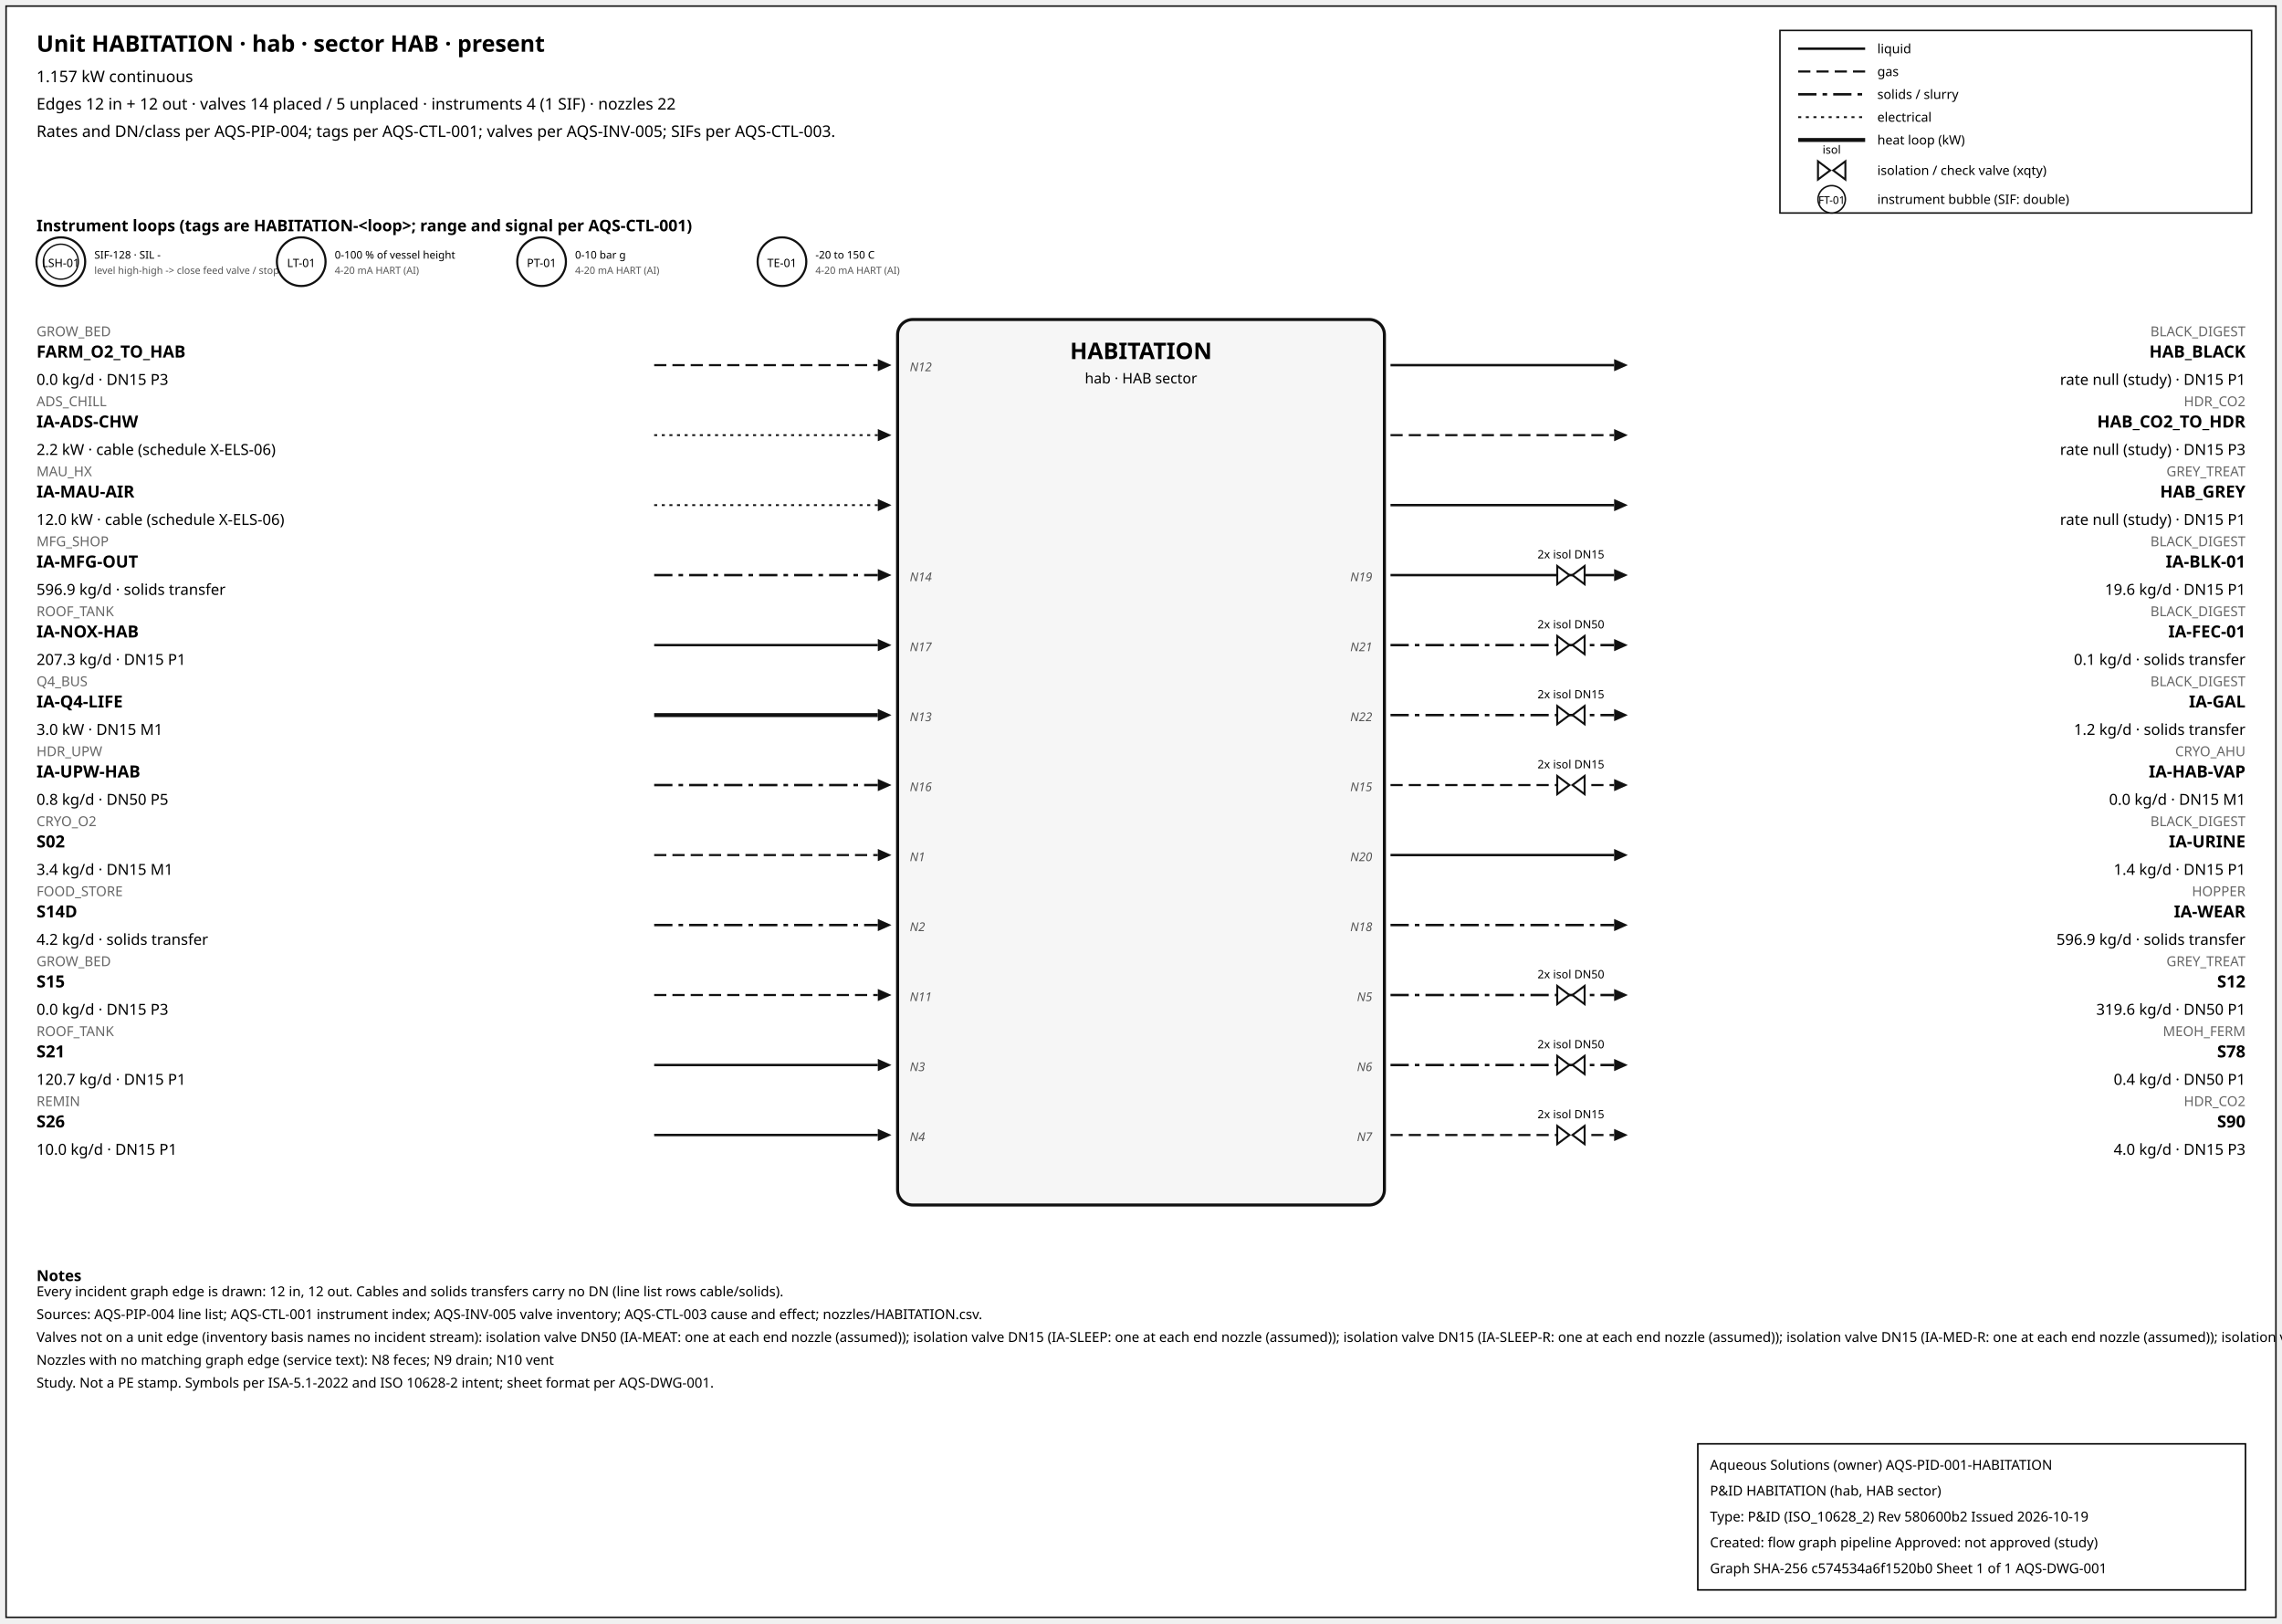
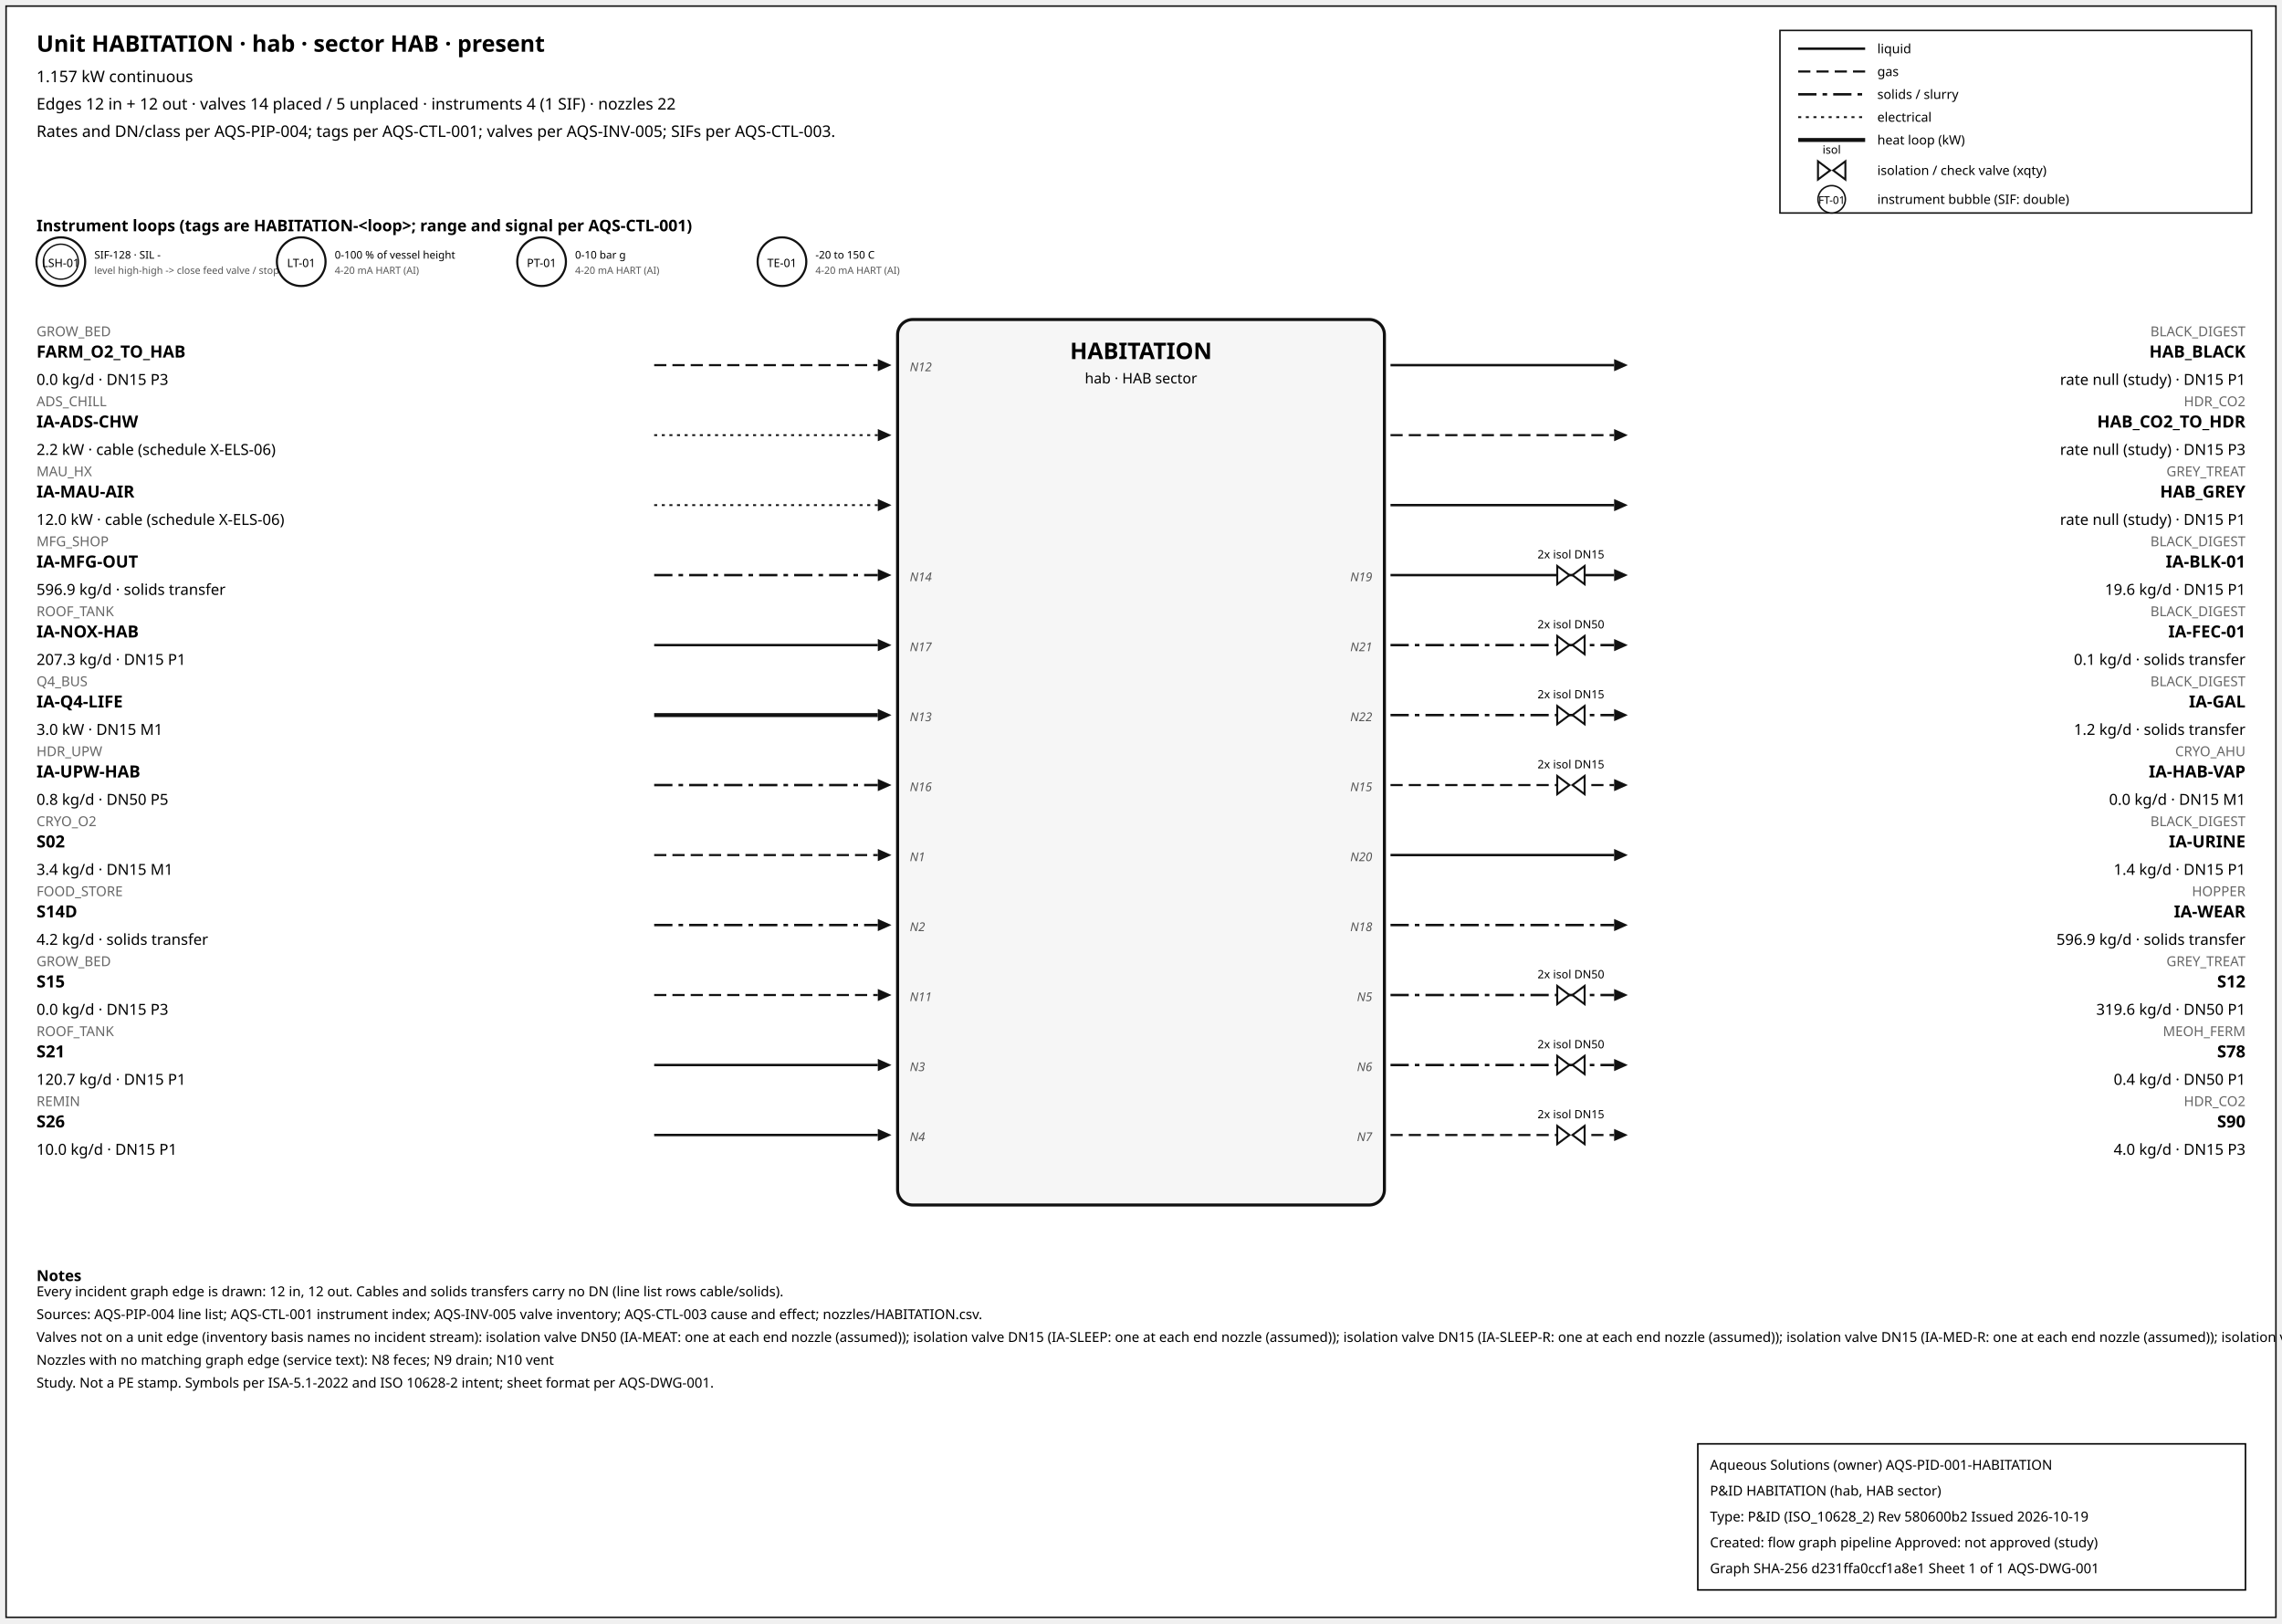
<svg xmlns="http://www.w3.org/2000/svg" width="1500" height="1067" font-family="sans-serif">
  <rect x="4" y="4" width="1492" height="1059" fill="white" stroke="#111" />
  <text x="24" y="34" font-size="15" font-weight="600">Unit HABITATION · hab · sector HAB · present</text>
  <text x="24" y="54" font-size="10.5">1.157 kW continuous</text>
  <text x="24" y="72" font-size="10.5">Edges 12 in + 12 out · valves 14 placed / 5 unplaced · instruments 4 (1 SIF) · nozzles 22</text>
  <text x="24" y="90" font-size="10.5">Rates and DN/class per AQS-PIP-004; tags per AQS-CTL-001; valves per AQS-INV-005; SIFs per AQS-CTL-003.</text>
  <rect x="1170" y="20" width="310" height="120" fill="white" stroke="#111" />
  <line x1="1182" y1="32" x2="1226" y2="32" stroke="#111" stroke-width="1.6" />
  <text x="1234" y="35" font-size="8.5">liquid</text>
  <line x1="1182" y1="47" x2="1226" y2="47" stroke="#111" stroke-width="1.4" stroke-dasharray="8,4" />
  <text x="1234" y="50" font-size="8.5">gas</text>
  <line x1="1182" y1="62" x2="1226" y2="62" stroke="#111" stroke-width="1.6" stroke-dasharray="12,4,3,4" />
  <text x="1234" y="65" font-size="8.5">solids / slurry</text>
  <line x1="1182" y1="77" x2="1226" y2="77" stroke="#111" stroke-width="1.2" stroke-dasharray="2,3" />
  <text x="1234" y="80" font-size="8.5">electrical</text>
  <line x1="1182" y1="92" x2="1226" y2="92" stroke="#111" stroke-width="2.6" />
  <text x="1234" y="95" font-size="8.5">heat loop (kW)</text>
  <path d="M 1195.0,106 L 1203.0,112 L 1195.0,118 Z M 1213.0,106 L 1205.0,112 L 1213.0,118 Z" fill="white" stroke="#111" stroke-width="1.3" />
  <text x="1204.0" y="101.0" font-size="7.5" text-anchor="middle">isol</text>
  <text x="1234" y="115" font-size="8.5">isolation / check valve (xqty)</text>
  <circle cx="1204" cy="131" r="9" fill="white" stroke="#111" />
  <text x="1204" y="134" font-size="7" text-anchor="middle">FT-01</text>
  <text x="1234" y="134" font-size="8.5">instrument bubble (SIF: double)</text>
  <text x="24" y="152" font-size="10.5" font-weight="600">Instrument loops (tags are HABITATION-&lt;loop&gt;; range and signal per AQS-CTL-001)</text>
  <circle cx="40" cy="172" r="16" fill="white" stroke="#111" stroke-width="1.4" />
  <circle cx="40" cy="172" r="11.5" fill="none" stroke="#111" stroke-width="0.9" />
  <text x="40" y="175.5" font-size="7.5" text-anchor="middle">LSH-01</text>
  <text x="62" y="170" font-size="7">SIF-128 · SIL -</text>
  <text x="62" y="180" font-size="6.5" fill="#555">level high-high -&gt; close feed valve / stop f</text>
  <circle cx="198" cy="172" r="16" fill="white" stroke="#111" stroke-width="1.4" />
  <text x="198" y="175.5" font-size="7.5" text-anchor="middle">LT-01</text>
  <text x="220" y="170" font-size="7">0-100 % of vessel height</text>
  <text x="220" y="180" font-size="6.5" fill="#555">4-20 mA HART (AI)</text>
  <circle cx="356" cy="172" r="16" fill="white" stroke="#111" stroke-width="1.4" />
  <text x="356" y="175.5" font-size="7.5" text-anchor="middle">PT-01</text>
  <text x="378" y="170" font-size="7">0-10 bar g</text>
  <text x="378" y="180" font-size="6.5" fill="#555">4-20 mA HART (AI)</text>
  <circle cx="514" cy="172" r="16" fill="white" stroke="#111" stroke-width="1.4" />
  <text x="514" y="175.5" font-size="7.5" text-anchor="middle">TE-01</text>
  <text x="536" y="170" font-size="7">-20 to 150 C</text>
  <text x="536" y="180" font-size="6.5" fill="#555">4-20 mA HART (AI)</text>
  <rect x="590" y="210" width="320" height="582" rx="10" fill="#f6f6f6" stroke="#111" stroke-width="2" />
  <text x="750.0" y="236" font-size="15" font-weight="700" text-anchor="middle">HABITATION</text>
  <text x="750.0" y="252" font-size="9.5" text-anchor="middle">hab · HAB sector</text>
  <line x1="430" y1="240" x2="577" y2="240" stroke="#111" stroke-width="1.4" stroke-dasharray="8,4" class="edge-in" />
  <polygon points="586,240 577,236 577,244" fill="#111" />
  <text x="24" y="221" font-size="9" fill="#666" text-anchor="start">GROW_BED</text>
  <text x="24" y="235" font-size="11" font-weight="600" text-anchor="start">FARM_O2_TO_HAB</text>
  <text x="24" y="253" font-size="10" text-anchor="start">0.0 kg/d · DN15 P3</text>
  <text x="598" y="244" font-size="8" font-style="italic" fill="#555" text-anchor="start">N12</text>
  <line x1="430" y1="286" x2="577" y2="286" stroke="#111" stroke-width="1.2" stroke-dasharray="2,3" class="edge-in" />
  <polygon points="586,286 577,282 577,290" fill="#111" />
  <text x="24" y="267" font-size="9" fill="#666" text-anchor="start">ADS_CHILL</text>
  <text x="24" y="281" font-size="11" font-weight="600" text-anchor="start">IA-ADS-CHW</text>
  <text x="24" y="299" font-size="10" text-anchor="start">2.2 kW · cable (schedule X-ELS-06)</text>
  <line x1="430" y1="332" x2="577" y2="332" stroke="#111" stroke-width="1.2" stroke-dasharray="2,3" class="edge-in" />
  <polygon points="586,332 577,328 577,336" fill="#111" />
  <text x="24" y="313" font-size="9" fill="#666" text-anchor="start">MAU_HX</text>
  <text x="24" y="327" font-size="11" font-weight="600" text-anchor="start">IA-MAU-AIR</text>
  <text x="24" y="345" font-size="10" text-anchor="start">12.0 kW · cable (schedule X-ELS-06)</text>
  <line x1="430" y1="378" x2="577" y2="378" stroke="#111" stroke-width="1.6" stroke-dasharray="12,4,3,4" class="edge-in" />
  <polygon points="586,378 577,374 577,382" fill="#111" />
  <text x="24" y="359" font-size="9" fill="#666" text-anchor="start">MFG_SHOP</text>
  <text x="24" y="373" font-size="11" font-weight="600" text-anchor="start">IA-MFG-OUT</text>
  <text x="24" y="391" font-size="10" text-anchor="start">596.9 kg/d · solids transfer</text>
  <text x="598" y="382" font-size="8" font-style="italic" fill="#555" text-anchor="start">N14</text>
  <line x1="430" y1="424" x2="577" y2="424" stroke="#111" stroke-width="1.6" class="edge-in" />
  <polygon points="586,424 577,420 577,428" fill="#111" />
  <text x="24" y="405" font-size="9" fill="#666" text-anchor="start">ROOF_TANK</text>
  <text x="24" y="419" font-size="11" font-weight="600" text-anchor="start">IA-NOX-HAB</text>
  <text x="24" y="437" font-size="10" text-anchor="start">207.3 kg/d · DN15 P1</text>
  <text x="598" y="428" font-size="8" font-style="italic" fill="#555" text-anchor="start">N17</text>
  <line x1="430" y1="470" x2="577" y2="470" stroke="#111" stroke-width="2.6" class="edge-in" />
  <polygon points="586,470 577,466 577,474" fill="#111" />
  <text x="24" y="451" font-size="9" fill="#666" text-anchor="start">Q4_BUS</text>
  <text x="24" y="465" font-size="11" font-weight="600" text-anchor="start">IA-Q4-LIFE</text>
  <text x="24" y="483" font-size="10" text-anchor="start">3.0 kW · DN15 M1</text>
  <text x="598" y="474" font-size="8" font-style="italic" fill="#555" text-anchor="start">N13</text>
  <line x1="430" y1="516" x2="577" y2="516" stroke="#111" stroke-width="1.6" stroke-dasharray="12,4,3,4" class="edge-in" />
  <polygon points="586,516 577,512 577,520" fill="#111" />
  <text x="24" y="497" font-size="9" fill="#666" text-anchor="start">HDR_UPW</text>
  <text x="24" y="511" font-size="11" font-weight="600" text-anchor="start">IA-UPW-HAB</text>
  <text x="24" y="529" font-size="10" text-anchor="start">0.8 kg/d · DN50 P5</text>
  <text x="598" y="520" font-size="8" font-style="italic" fill="#555" text-anchor="start">N16</text>
  <line x1="430" y1="562" x2="577" y2="562" stroke="#111" stroke-width="1.4" stroke-dasharray="8,4" class="edge-in" />
  <polygon points="586,562 577,558 577,566" fill="#111" />
  <text x="24" y="543" font-size="9" fill="#666" text-anchor="start">CRYO_O2</text>
  <text x="24" y="557" font-size="11" font-weight="600" text-anchor="start">S02</text>
  <text x="24" y="575" font-size="10" text-anchor="start">3.4 kg/d · DN15 M1</text>
  <text x="598" y="566" font-size="8" font-style="italic" fill="#555" text-anchor="start">N1</text>
  <line x1="430" y1="608" x2="577" y2="608" stroke="#111" stroke-width="1.6" stroke-dasharray="12,4,3,4" class="edge-in" />
  <polygon points="586,608 577,604 577,612" fill="#111" />
  <text x="24" y="589" font-size="9" fill="#666" text-anchor="start">FOOD_STORE</text>
  <text x="24" y="603" font-size="11" font-weight="600" text-anchor="start">S14D</text>
  <text x="24" y="621" font-size="10" text-anchor="start">4.2 kg/d · solids transfer</text>
  <text x="598" y="612" font-size="8" font-style="italic" fill="#555" text-anchor="start">N2</text>
  <line x1="430" y1="654" x2="577" y2="654" stroke="#111" stroke-width="1.4" stroke-dasharray="8,4" class="edge-in" />
  <polygon points="586,654 577,650 577,658" fill="#111" />
  <text x="24" y="635" font-size="9" fill="#666" text-anchor="start">GROW_BED</text>
  <text x="24" y="649" font-size="11" font-weight="600" text-anchor="start">S15</text>
  <text x="24" y="667" font-size="10" text-anchor="start">0.0 kg/d · DN15 P3</text>
  <text x="598" y="658" font-size="8" font-style="italic" fill="#555" text-anchor="start">N11</text>
  <line x1="430" y1="700" x2="577" y2="700" stroke="#111" stroke-width="1.6" class="edge-in" />
  <polygon points="586,700 577,696 577,704" fill="#111" />
  <text x="24" y="681" font-size="9" fill="#666" text-anchor="start">ROOF_TANK</text>
  <text x="24" y="695" font-size="11" font-weight="600" text-anchor="start">S21</text>
  <text x="24" y="713" font-size="10" text-anchor="start">120.7 kg/d · DN15 P1</text>
  <text x="598" y="704" font-size="8" font-style="italic" fill="#555" text-anchor="start">N3</text>
  <line x1="430" y1="746" x2="577" y2="746" stroke="#111" stroke-width="1.6" class="edge-in" />
  <polygon points="586,746 577,742 577,750" fill="#111" />
  <text x="24" y="727" font-size="9" fill="#666" text-anchor="start">REMIN</text>
  <text x="24" y="741" font-size="11" font-weight="600" text-anchor="start">S26</text>
  <text x="24" y="759" font-size="10" text-anchor="start">10.0 kg/d · DN15 P1</text>
  <text x="598" y="750" font-size="8" font-style="italic" fill="#555" text-anchor="start">N4</text>
  <line x1="914" y1="240" x2="1061" y2="240" stroke="#111" stroke-width="1.6" class="edge-out" />
  <polygon points="1070,240 1061,236 1061,244" fill="#111" />
  <text x="1476" y="221" font-size="9" fill="#666" text-anchor="end">BLACK_DIGEST</text>
  <text x="1476" y="235" font-size="11" font-weight="600" text-anchor="end">HAB_BLACK</text>
  <text x="1476" y="253" font-size="10" text-anchor="end">rate null (study) · DN15 P1</text>
  <line x1="914" y1="286" x2="1061" y2="286" stroke="#111" stroke-width="1.4" stroke-dasharray="8,4" class="edge-out" />
  <polygon points="1070,286 1061,282 1061,290" fill="#111" />
  <text x="1476" y="267" font-size="9" fill="#666" text-anchor="end">HDR_CO2</text>
  <text x="1476" y="281" font-size="11" font-weight="600" text-anchor="end">HAB_CO2_TO_HDR</text>
  <text x="1476" y="299" font-size="10" text-anchor="end">rate null (study) · DN15 P3</text>
  <line x1="914" y1="332" x2="1061" y2="332" stroke="#111" stroke-width="1.6" class="edge-out" />
  <polygon points="1070,332 1061,328 1061,336" fill="#111" />
  <text x="1476" y="313" font-size="9" fill="#666" text-anchor="end">GREY_TREAT</text>
  <text x="1476" y="327" font-size="11" font-weight="600" text-anchor="end">HAB_GREY</text>
  <text x="1476" y="345" font-size="10" text-anchor="end">rate null (study) · DN15 P1</text>
  <line x1="914" y1="378" x2="1061" y2="378" stroke="#111" stroke-width="1.6" class="edge-out" />
  <polygon points="1070,378 1061,374 1061,382" fill="#111" />
  <text x="1476" y="359" font-size="9" fill="#666" text-anchor="end">BLACK_DIGEST</text>
  <text x="1476" y="373" font-size="11" font-weight="600" text-anchor="end">IA-BLK-01</text>
  <text x="1476" y="391" font-size="10" text-anchor="end">19.6 kg/d · DN15 P1</text>
  <text x="902" y="382" font-size="8" font-style="italic" fill="#555" text-anchor="end">N19</text>
  <path d="M 1023.6,372 L 1031.6,378 L 1023.6,384 Z M 1041.6,372 L 1033.6,378 L 1041.6,384 Z" fill="white" stroke="#111" stroke-width="1.3" />
  <text x="1032.6" y="367.0" font-size="7.5" text-anchor="middle">2x isol DN15</text>
  <line x1="914" y1="424" x2="1061" y2="424" stroke="#111" stroke-width="1.6" stroke-dasharray="12,4,3,4" class="edge-out" />
  <polygon points="1070,424 1061,420 1061,428" fill="#111" />
  <text x="1476" y="405" font-size="9" fill="#666" text-anchor="end">BLACK_DIGEST</text>
  <text x="1476" y="419" font-size="11" font-weight="600" text-anchor="end">IA-FEC-01</text>
  <text x="1476" y="437" font-size="10" text-anchor="end">0.1 kg/d · solids transfer</text>
  <text x="902" y="428" font-size="8" font-style="italic" fill="#555" text-anchor="end">N21</text>
  <path d="M 1023.6,418 L 1031.6,424 L 1023.6,430 Z M 1041.6,418 L 1033.6,424 L 1041.6,430 Z" fill="white" stroke="#111" stroke-width="1.3" />
  <text x="1032.6" y="413.0" font-size="7.5" text-anchor="middle">2x isol DN50</text>
  <line x1="914" y1="470" x2="1061" y2="470" stroke="#111" stroke-width="1.6" stroke-dasharray="12,4,3,4" class="edge-out" />
  <polygon points="1070,470 1061,466 1061,474" fill="#111" />
  <text x="1476" y="451" font-size="9" fill="#666" text-anchor="end">BLACK_DIGEST</text>
  <text x="1476" y="465" font-size="11" font-weight="600" text-anchor="end">IA-GAL</text>
  <text x="1476" y="483" font-size="10" text-anchor="end">1.2 kg/d · solids transfer</text>
  <text x="902" y="474" font-size="8" font-style="italic" fill="#555" text-anchor="end">N22</text>
  <path d="M 1023.6,464 L 1031.6,470 L 1023.6,476 Z M 1041.6,464 L 1033.6,470 L 1041.6,476 Z" fill="white" stroke="#111" stroke-width="1.3" />
  <text x="1032.6" y="459.0" font-size="7.5" text-anchor="middle">2x isol DN15</text>
  <line x1="914" y1="516" x2="1061" y2="516" stroke="#111" stroke-width="1.4" stroke-dasharray="8,4" class="edge-out" />
  <polygon points="1070,516 1061,512 1061,520" fill="#111" />
  <text x="1476" y="497" font-size="9" fill="#666" text-anchor="end">CRYO_AHU</text>
  <text x="1476" y="511" font-size="11" font-weight="600" text-anchor="end">IA-HAB-VAP</text>
  <text x="1476" y="529" font-size="10" text-anchor="end">0.0 kg/d · DN15 M1</text>
  <text x="902" y="520" font-size="8" font-style="italic" fill="#555" text-anchor="end">N15</text>
  <path d="M 1023.6,510 L 1031.6,516 L 1023.6,522 Z M 1041.6,510 L 1033.6,516 L 1041.6,522 Z" fill="white" stroke="#111" stroke-width="1.3" />
  <text x="1032.6" y="505.0" font-size="7.5" text-anchor="middle">2x isol DN15</text>
  <line x1="914" y1="562" x2="1061" y2="562" stroke="#111" stroke-width="1.6" class="edge-out" />
  <polygon points="1070,562 1061,558 1061,566" fill="#111" />
  <text x="1476" y="543" font-size="9" fill="#666" text-anchor="end">BLACK_DIGEST</text>
  <text x="1476" y="557" font-size="11" font-weight="600" text-anchor="end">IA-URINE</text>
  <text x="1476" y="575" font-size="10" text-anchor="end">1.4 kg/d · DN15 P1</text>
  <text x="902" y="566" font-size="8" font-style="italic" fill="#555" text-anchor="end">N20</text>
  <line x1="914" y1="608" x2="1061" y2="608" stroke="#111" stroke-width="1.6" stroke-dasharray="12,4,3,4" class="edge-out" />
  <polygon points="1070,608 1061,604 1061,612" fill="#111" />
  <text x="1476" y="589" font-size="9" fill="#666" text-anchor="end">HOPPER</text>
  <text x="1476" y="603" font-size="11" font-weight="600" text-anchor="end">IA-WEAR</text>
  <text x="1476" y="621" font-size="10" text-anchor="end">596.9 kg/d · solids transfer</text>
  <text x="902" y="612" font-size="8" font-style="italic" fill="#555" text-anchor="end">N18</text>
  <line x1="914" y1="654" x2="1061" y2="654" stroke="#111" stroke-width="1.6" stroke-dasharray="12,4,3,4" class="edge-out" />
  <polygon points="1070,654 1061,650 1061,658" fill="#111" />
  <text x="1476" y="635" font-size="9" fill="#666" text-anchor="end">GREY_TREAT</text>
  <text x="1476" y="649" font-size="11" font-weight="600" text-anchor="end">S12</text>
  <text x="1476" y="667" font-size="10" text-anchor="end">319.6 kg/d · DN50 P1</text>
  <text x="902" y="658" font-size="8" font-style="italic" fill="#555" text-anchor="end">N5</text>
  <path d="M 1023.6,648 L 1031.6,654 L 1023.6,660 Z M 1041.6,648 L 1033.6,654 L 1041.6,660 Z" fill="white" stroke="#111" stroke-width="1.3" />
  <text x="1032.6" y="643.0" font-size="7.5" text-anchor="middle">2x isol DN50</text>
  <line x1="914" y1="700" x2="1061" y2="700" stroke="#111" stroke-width="1.6" stroke-dasharray="12,4,3,4" class="edge-out" />
  <polygon points="1070,700 1061,696 1061,704" fill="#111" />
  <text x="1476" y="681" font-size="9" fill="#666" text-anchor="end">MEOH_FERM</text>
  <text x="1476" y="695" font-size="11" font-weight="600" text-anchor="end">S78</text>
  <text x="1476" y="713" font-size="10" text-anchor="end">0.4 kg/d · DN50 P1</text>
  <text x="902" y="704" font-size="8" font-style="italic" fill="#555" text-anchor="end">N6</text>
  <path d="M 1023.6,694 L 1031.6,700 L 1023.6,706 Z M 1041.6,694 L 1033.6,700 L 1041.6,706 Z" fill="white" stroke="#111" stroke-width="1.3" />
  <text x="1032.6" y="689.0" font-size="7.5" text-anchor="middle">2x isol DN50</text>
  <line x1="914" y1="746" x2="1061" y2="746" stroke="#111" stroke-width="1.4" stroke-dasharray="8,4" class="edge-out" />
  <polygon points="1070,746 1061,742 1061,750" fill="#111" />
  <text x="1476" y="727" font-size="9" fill="#666" text-anchor="end">HDR_CO2</text>
  <text x="1476" y="741" font-size="11" font-weight="600" text-anchor="end">S90</text>
  <text x="1476" y="759" font-size="10" text-anchor="end">4.0 kg/d · DN15 P3</text>
  <text x="902" y="750" font-size="8" font-style="italic" fill="#555" text-anchor="end">N7</text>
  <path d="M 1023.6,740 L 1031.6,746 L 1023.6,752 Z M 1041.6,740 L 1033.6,746 L 1041.6,752 Z" fill="white" stroke="#111" stroke-width="1.3" />
  <text x="1032.6" y="735.0" font-size="7.5" text-anchor="middle">2x isol DN15</text>
  <text x="24" y="842" font-size="10" font-weight="600">Notes</text>
  <text x="24" y="852" font-size="9">Every incident graph edge is drawn: 12 in, 12 out. Cables and solids transfers carry no DN (line list rows cable/solids).</text>
  <text x="24" y="867" font-size="9">Sources: AQS-PIP-004 line list; AQS-CTL-001 instrument index; AQS-INV-005 valve inventory; AQS-CTL-003 cause and effect; nozzles/HABITATION.csv.</text>
  <text x="24" y="882" font-size="9">Valves not on a unit edge (inventory basis names no incident stream): isolation valve DN50 (IA-MEAT: one at each end nozzle (assumed)); isolation valve DN15 (IA-SLEEP: one at each end nozzle (assumed)); isolation valve DN15 (IA-SLEEP-R: one at each end nozzle (assumed)); isolation valve DN15 (IA-MED-R: one at each end nozzle (assumed)); isolation valve DN15 (IA-WASH: one at each end nozzle (assumed))</text>
  <text x="24" y="897" font-size="9">Nozzles with no matching graph edge (service text): N8 feces; N9 drain; N10 vent</text>
  <text x="24" y="912" font-size="9">Study. Not a PE stamp. Symbols per ISA-5.1-2022 and ISO 10628-2 intent; sheet format per AQS-DWG-001.</text>
  <g id="aqs-title-block">
    <rect x="1116" y="949" width="360" height="96" fill="white" stroke="black" stroke-width="1" />
    <text x="1124" y="966" font-size="9">Aqueous Solutions (owner)   AQS-PID-001-HABITATION</text>
    <text x="1124" y="983" font-size="9">P&amp;ID HABITATION (hab, HAB sector)</text>
    <text x="1124" y="1000" font-size="9">Type: P&amp;ID (ISO_10628_2)   Rev 580600b2   Issued 2026-10-19</text>
    <text x="1124" y="1017" font-size="9">Created: flow graph pipeline   Approved: not approved (study)</text>
-     <text x="1124" y="1034" font-size="9">Graph SHA-256 c574534a6f1520b0   Sheet 1 of 1   AQS-DWG-001</text>
+     <text x="1124" y="1034" font-size="9">Graph SHA-256 d231ffa0ccf1a8e1   Sheet 1 of 1   AQS-DWG-001</text>
  </g>
</svg>
